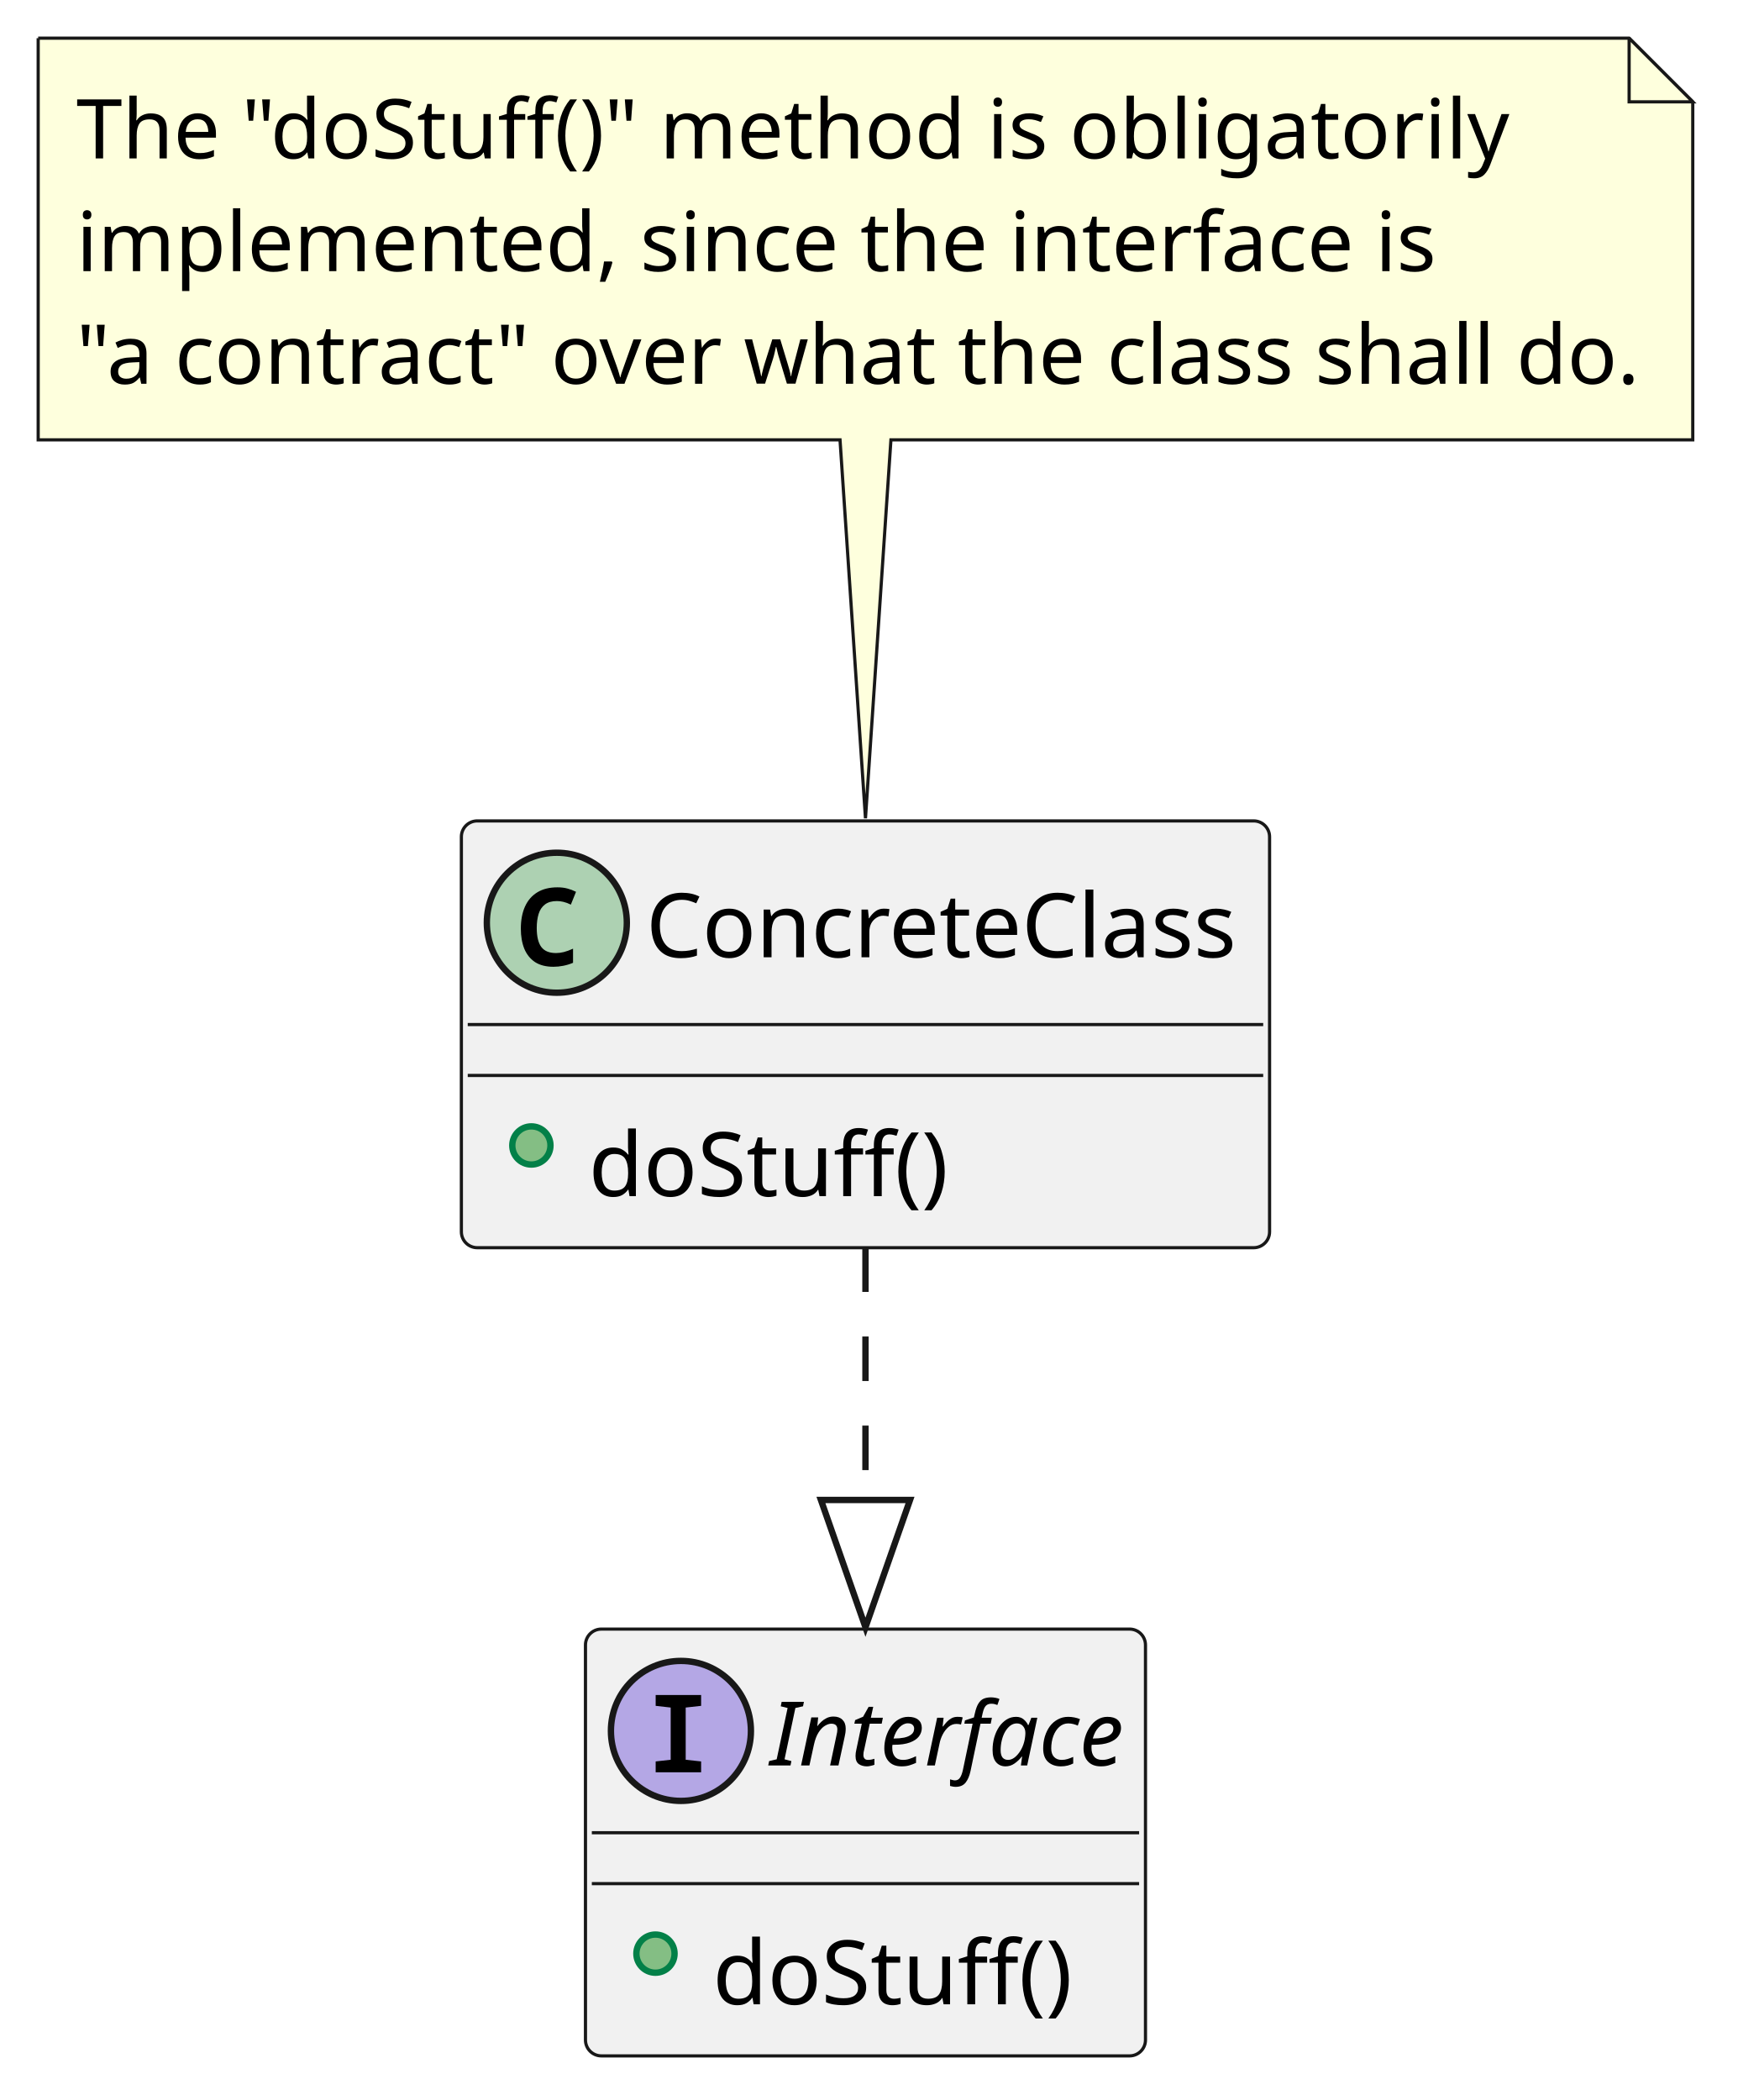
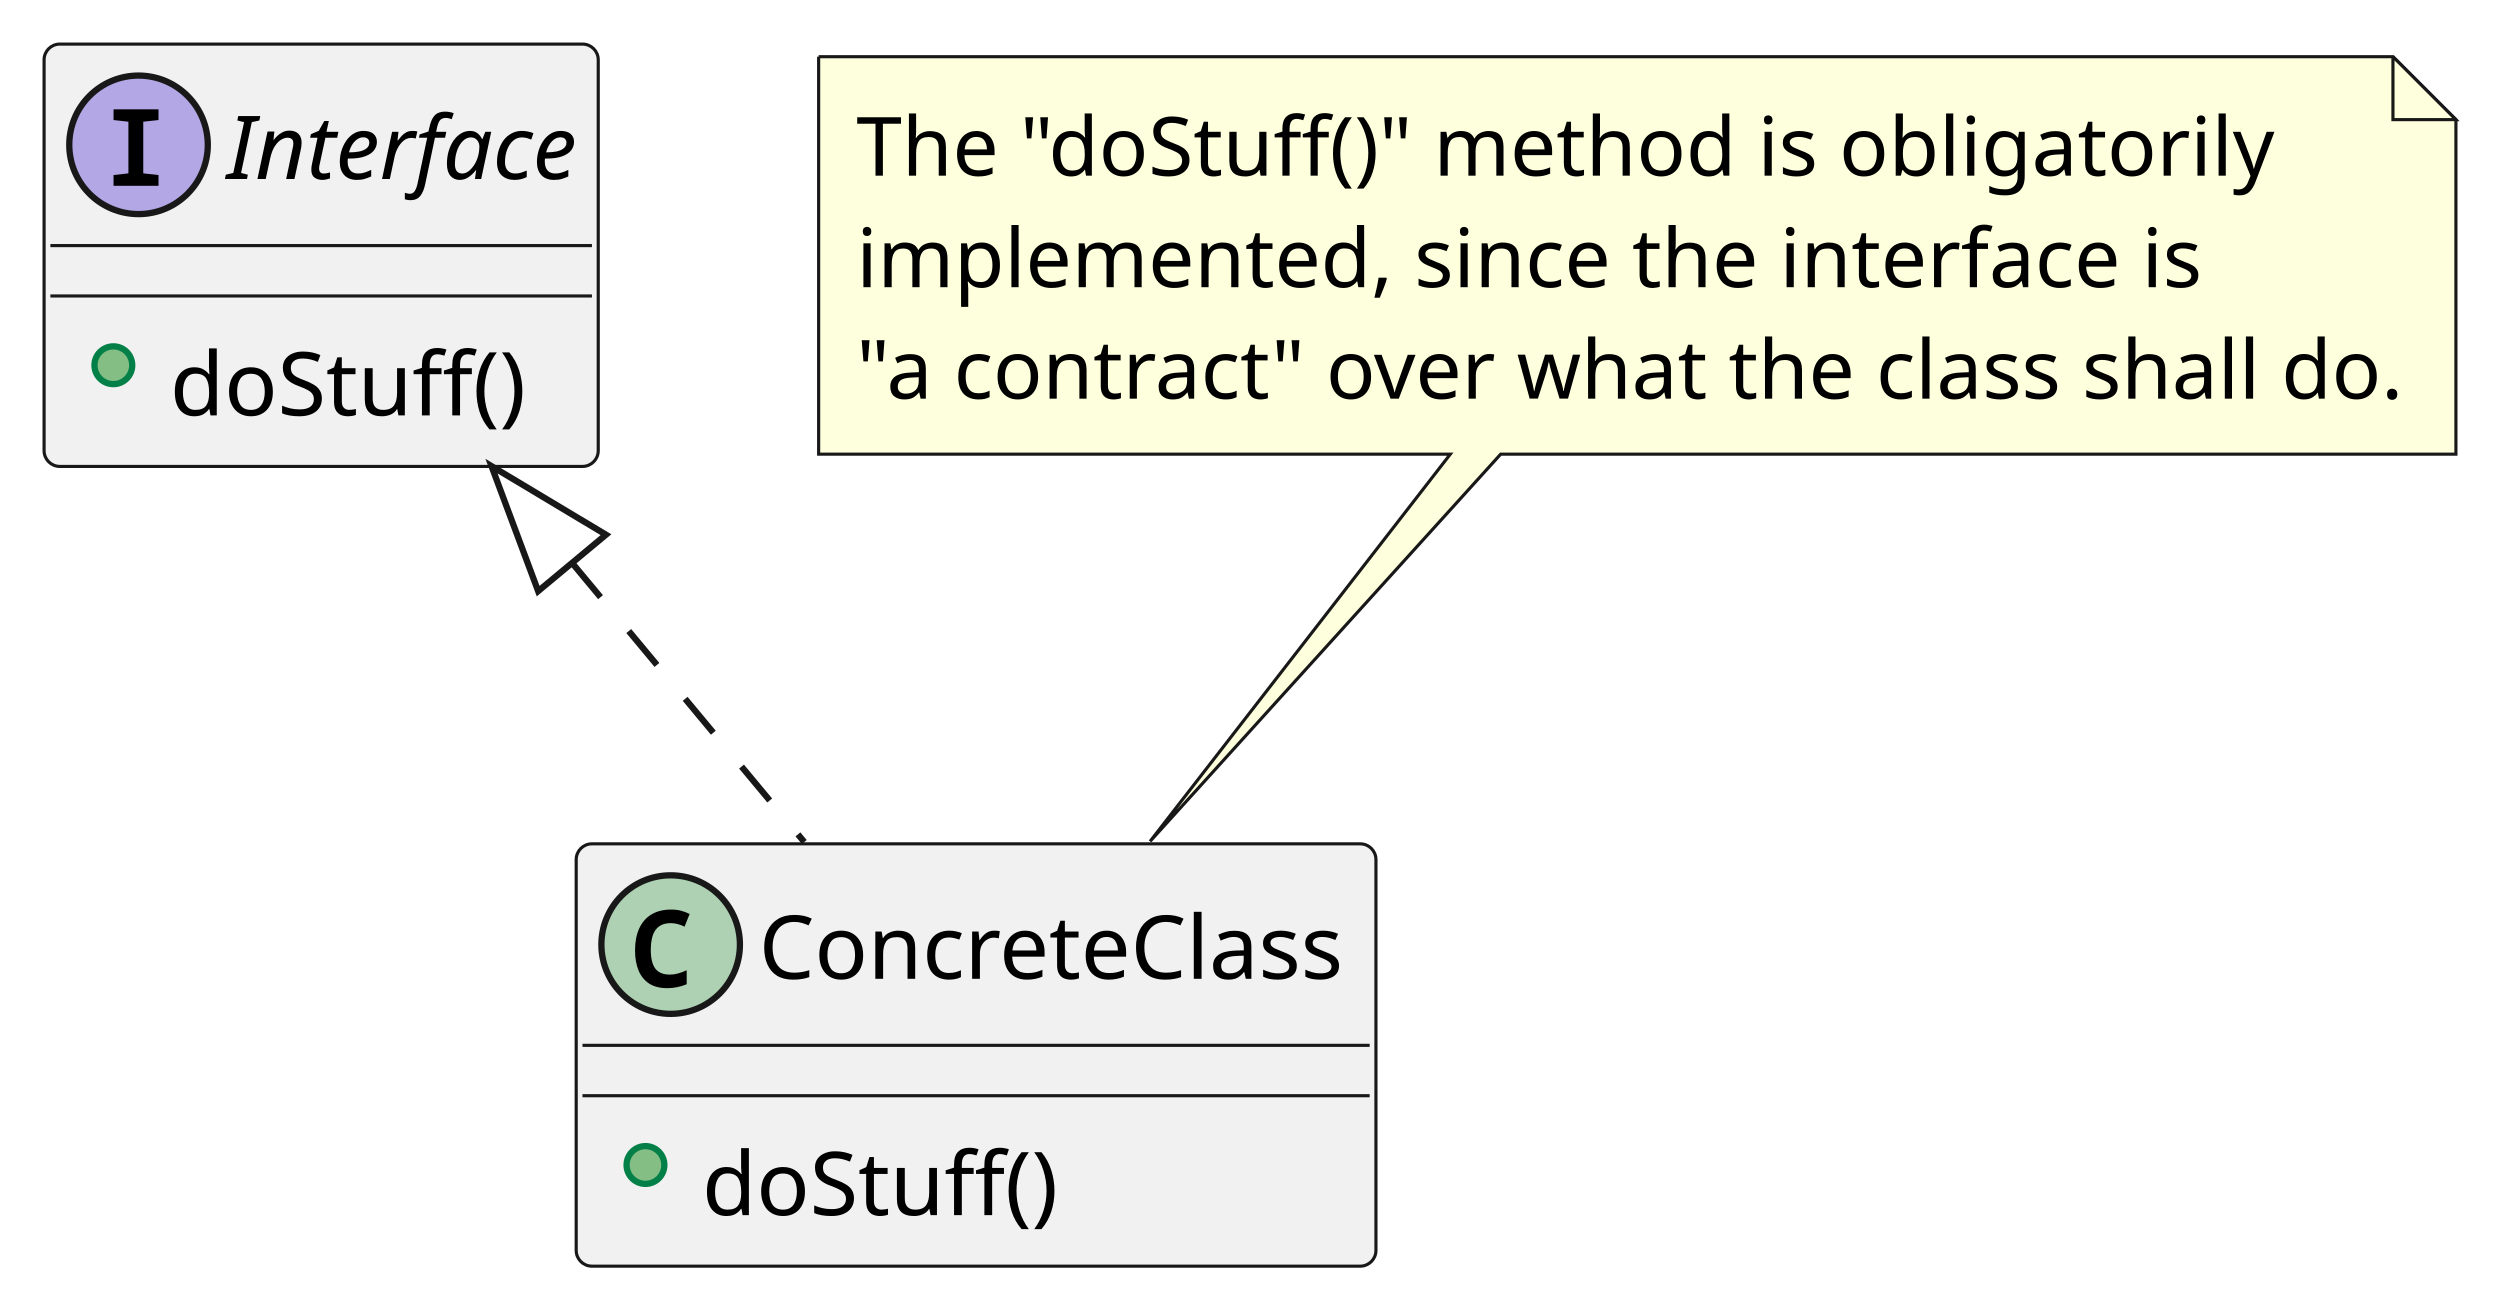
- <svg xmlns="http://www.w3.org/2000/svg" contentStyleType="text/css" height="330px" preserveAspectRatio="none" style="width:273px;height:330px;background:#FFFFFF;" version="1.1" viewBox="0 0 273 330" width="273px" zoomAndPan="magnify">
+ <svg xmlns="http://www.w3.org/2000/svg" contentStyleType="text/css" height="208px" preserveAspectRatio="none" style="width:397px;height:208px;background:#FFFFFF;" version="1.1" viewBox="0 0 397 208" width="397px" zoomAndPan="magnify">
  <defs />
  <g>
    <g id="elem_Interface">
-       <rect codeLine="1" fill="#F1F1F1" height="67.068" id="Interface" rx="2.5" ry="2.5" style="stroke:#181818;stroke-width:0.5;" width="88" x="92" y="256" />
-       <ellipse cx="107" cy="272" fill="#B4A7E5" rx="11" ry="11" style="stroke:#181818;stroke-width:1.0;" />
-       <path d="M103.031,278.5 L103.031,276.797 L105.391,276.531 L105.391,268.328 L103.031,268.062 L103.031,266.359 L110.172,266.359 L110.172,268.062 L107.75,268.328 L107.75,276.531 L110.172,276.797 L110.172,278.5 L103.031,278.5 Z " fill="#000000" />
-       <text fill="#000000" font-family="sans-serif" font-size="14" font-style="italic" lengthAdjust="spacing" textLength="56" x="121" y="277.432">Interface</text>
-       <line style="stroke:#181818;stroke-width:0.5;" x1="93" x2="179" y1="288" y2="288" />
-       <line style="stroke:#181818;stroke-width:0.5;" x1="93" x2="179" y1="296" y2="296" />
-       <ellipse cx="103" cy="307" fill="#84BE84" rx="3" ry="3" style="stroke:#038048;stroke-width:1.0;" />
-       <text fill="#000000" font-family="sans-serif" font-size="14" lengthAdjust="spacing" textLength="57" x="112" y="314.966">doStuff()</text>
+       <rect codeLine="1" fill="#F1F1F1" height="67.068" id="Interface" rx="2.5" ry="2.5" style="stroke:#181818;stroke-width:0.5;" width="88" x="7" y="7" />
+       <ellipse cx="22" cy="23" fill="#B4A7E5" rx="11" ry="11" style="stroke:#181818;stroke-width:1.0;" />
+       <path d="M18.031,29.5 L18.031,27.797 L20.391,27.531 L20.391,19.328 L18.031,19.062 L18.031,17.359 L25.172,17.359 L25.172,19.062 L22.75,19.328 L22.75,27.531 L25.172,27.797 L25.172,29.5 L18.031,29.5 Z " fill="#000000" />
+       <text fill="#000000" font-family="sans-serif" font-size="14" font-style="italic" lengthAdjust="spacing" textLength="56" x="36" y="28.432">Interface</text>
+       <line style="stroke:#181818;stroke-width:0.5;" x1="8" x2="94" y1="39" y2="39" />
+       <line style="stroke:#181818;stroke-width:0.5;" x1="8" x2="94" y1="47" y2="47" />
+       <ellipse cx="18" cy="58" fill="#84BE84" rx="3" ry="3" style="stroke:#038048;stroke-width:1.0;" />
+       <text fill="#000000" font-family="sans-serif" font-size="14" lengthAdjust="spacing" textLength="57" x="27" y="65.966">doStuff()</text>
    </g>
    <g id="elem_ConcreteClass">
-       <rect codeLine="5" fill="#F1F1F1" height="67.068" id="ConcreteClass" rx="2.5" ry="2.5" style="stroke:#181818;stroke-width:0.5;" width="127" x="72.5" y="129" />
-       <ellipse cx="87.5" cy="145" fill="#ADD1B2" rx="11" ry="11" style="stroke:#181818;stroke-width:1.0;" />
-       <path d="M86.969,151.922 Q85.219,151.922 84.078,151.188 Q82.953,150.438 82.391,149.094 Q81.844,147.734 81.844,145.938 Q81.844,143.906 82.5,142.453 Q83.156,141 84.438,140.219 Q85.719,139.438 87.594,139.438 Q88.484,139.438 89.156,139.625 Q89.828,139.797 90.516,140.141 L89.703,142.156 Q89.078,141.844 88.531,141.719 Q88,141.594 87.516,141.594 Q86.344,141.594 85.641,142.125 Q84.938,142.656 84.641,143.609 Q84.344,144.562 84.344,145.828 Q84.344,147.844 85.062,148.812 Q85.781,149.766 87.375,149.766 Q87.969,149.766 88.594,149.609 Q89.219,149.453 90.047,149.078 L90.047,151.297 Q89.312,151.609 88.516,151.766 Q87.734,151.922 86.969,151.922 Z " fill="#000000" />
-       <text fill="#000000" font-family="sans-serif" font-size="14" lengthAdjust="spacing" textLength="95" x="101.5" y="150.432">ConcreteClass</text>
-       <line style="stroke:#181818;stroke-width:0.5;" x1="73.5" x2="198.5" y1="161" y2="161" />
-       <line style="stroke:#181818;stroke-width:0.5;" x1="73.5" x2="198.5" y1="169" y2="169" />
-       <ellipse cx="83.5" cy="180" fill="#84BE84" rx="3" ry="3" style="stroke:#038048;stroke-width:1.0;" />
-       <text fill="#000000" font-family="sans-serif" font-size="14" lengthAdjust="spacing" textLength="57" x="92.5" y="187.966">doStuff()</text>
+       <rect codeLine="5" fill="#F1F1F1" height="67.068" id="ConcreteClass" rx="2.5" ry="2.5" style="stroke:#181818;stroke-width:0.5;" width="127" x="91.5" y="134" />
+       <ellipse cx="106.5" cy="150" fill="#ADD1B2" rx="11" ry="11" style="stroke:#181818;stroke-width:1.0;" />
+       <path d="M105.969,156.922 Q104.219,156.922 103.078,156.188 Q101.953,155.438 101.391,154.094 Q100.844,152.734 100.844,150.938 Q100.844,148.906 101.5,147.453 Q102.156,146 103.438,145.219 Q104.719,144.438 106.594,144.438 Q107.484,144.438 108.156,144.625 Q108.828,144.797 109.516,145.141 L108.703,147.156 Q108.078,146.844 107.531,146.719 Q107,146.594 106.516,146.594 Q105.344,146.594 104.641,147.125 Q103.938,147.656 103.641,148.609 Q103.344,149.562 103.344,150.828 Q103.344,152.844 104.062,153.812 Q104.781,154.766 106.375,154.766 Q106.969,154.766 107.594,154.609 Q108.219,154.453 109.047,154.078 L109.047,156.297 Q108.312,156.609 107.516,156.766 Q106.734,156.922 105.969,156.922 Z " fill="#000000" />
+       <text fill="#000000" font-family="sans-serif" font-size="14" lengthAdjust="spacing" textLength="95" x="120.5" y="155.432">ConcreteClass</text>
+       <line style="stroke:#181818;stroke-width:0.5;" x1="92.5" x2="217.5" y1="166" y2="166" />
+       <line style="stroke:#181818;stroke-width:0.5;" x1="92.5" x2="217.5" y1="174" y2="174" />
+       <ellipse cx="102.5" cy="185" fill="#84BE84" rx="3" ry="3" style="stroke:#038048;stroke-width:1.0;" />
+       <text fill="#000000" font-family="sans-serif" font-size="14" lengthAdjust="spacing" textLength="57" x="111.5" y="192.966">doStuff()</text>
    </g>
-     <g id="elem_GMN22">
-       <path d="M6,6 L6,69.118 A0,0 0 0 0 6,69.118 L132,69.118 L136,128.59 L140,69.118 L266,69.118 A0,0 0 0 0 266,69.118 L266,16 L256,6 L6,6 A0,0 0 0 0 6,6 " fill="#FEFFDD" style="stroke:#181818;stroke-width:0.5;" />
-       <path d="M256,6 L256,16 L266,16 L256,6 " fill="#FEFFDD" style="stroke:#181818;stroke-width:0.5;" />
-       <text fill="#000000" font-family="sans-serif" font-size="13" lengthAdjust="spacing" textLength="221" x="12" y="24.897">The "doStuff()" method is obligatorily</text>
-       <text fill="#000000" font-family="sans-serif" font-size="13" lengthAdjust="spacing" textLength="206" x="12" y="42.603">implemented, since the interface is</text>
-       <text fill="#000000" font-family="sans-serif" font-size="13" lengthAdjust="spacing" textLength="239" x="12" y="60.309">"a contract" over what the class shall do.</text>
+     <g id="elem_GMN6">
+       <path d="M130,9 L130,72.118 A0,0 0 0 0 130,72.118 L230.31,72.118 L182.63,133.61 L238.31,72.118 L390,72.118 A0,0 0 0 0 390,72.118 L390,19 L380,9 L130,9 A0,0 0 0 0 130,9 " fill="#FEFFDD" style="stroke:#181818;stroke-width:0.5;" />
+       <path d="M380,9 L380,19 L390,19 L380,9 " fill="#FEFFDD" style="stroke:#181818;stroke-width:0.5;" />
+       <text fill="#000000" font-family="sans-serif" font-size="13" lengthAdjust="spacing" textLength="221" x="136" y="27.897">The "doStuff()" method is obligatorily</text>
+       <text fill="#000000" font-family="sans-serif" font-size="13" lengthAdjust="spacing" textLength="206" x="136" y="45.603">implemented, since the interface is</text>
+       <text fill="#000000" font-family="sans-serif" font-size="13" lengthAdjust="spacing" textLength="239" x="136" y="63.309">"a contract" over what the class shall do.</text>
    </g>
-     <g id="link_ConcreteClass_Interface">
-       <path codeLine="9" d="M136,196.02 C136,208.07 136,222.08 136,235.49 " fill="none" id="ConcreteClass-to-Interface" style="stroke:#181818;stroke-width:1.0;stroke-dasharray:7.0,7.0;" />
-       <polygon fill="none" points="143,235.71,136,255.71,129,235.71,143,235.71" style="stroke:#181818;stroke-width:1.0;" />
+     <g id="link_Interface_ConcreteClass">
+       <path codeLine="9" d="M90.89,89.45 C103.2,104.24 116.47,120.19 127.72,133.71 " fill="none" id="Interface-backto-ConcreteClass" style="stroke:#181818;stroke-width:1.0;stroke-dasharray:7.0,7.0;" />
+       <polygon fill="none" points="85.46,93.87,78.05,74.02,96.23,84.91,85.46,93.87" style="stroke:#181818;stroke-width:1.0;" />
    </g>
  </g>
</svg>
